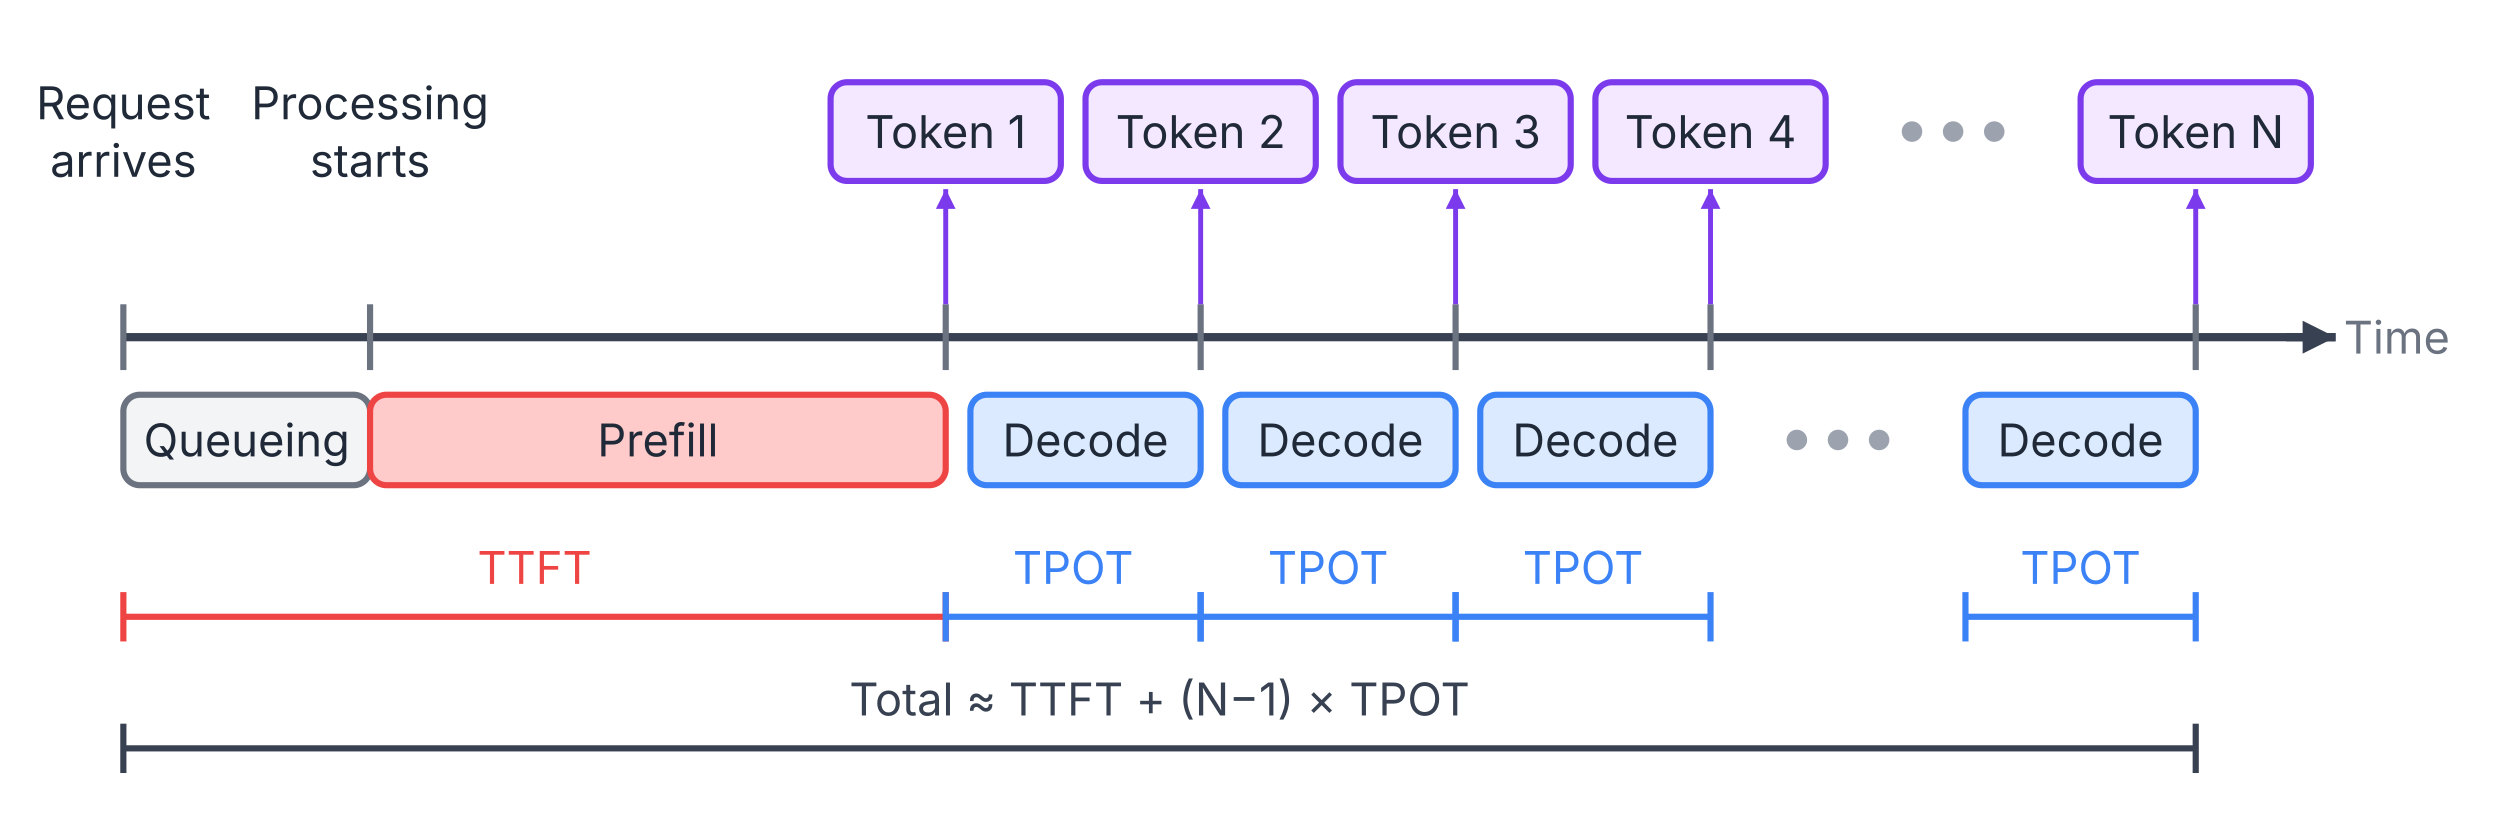
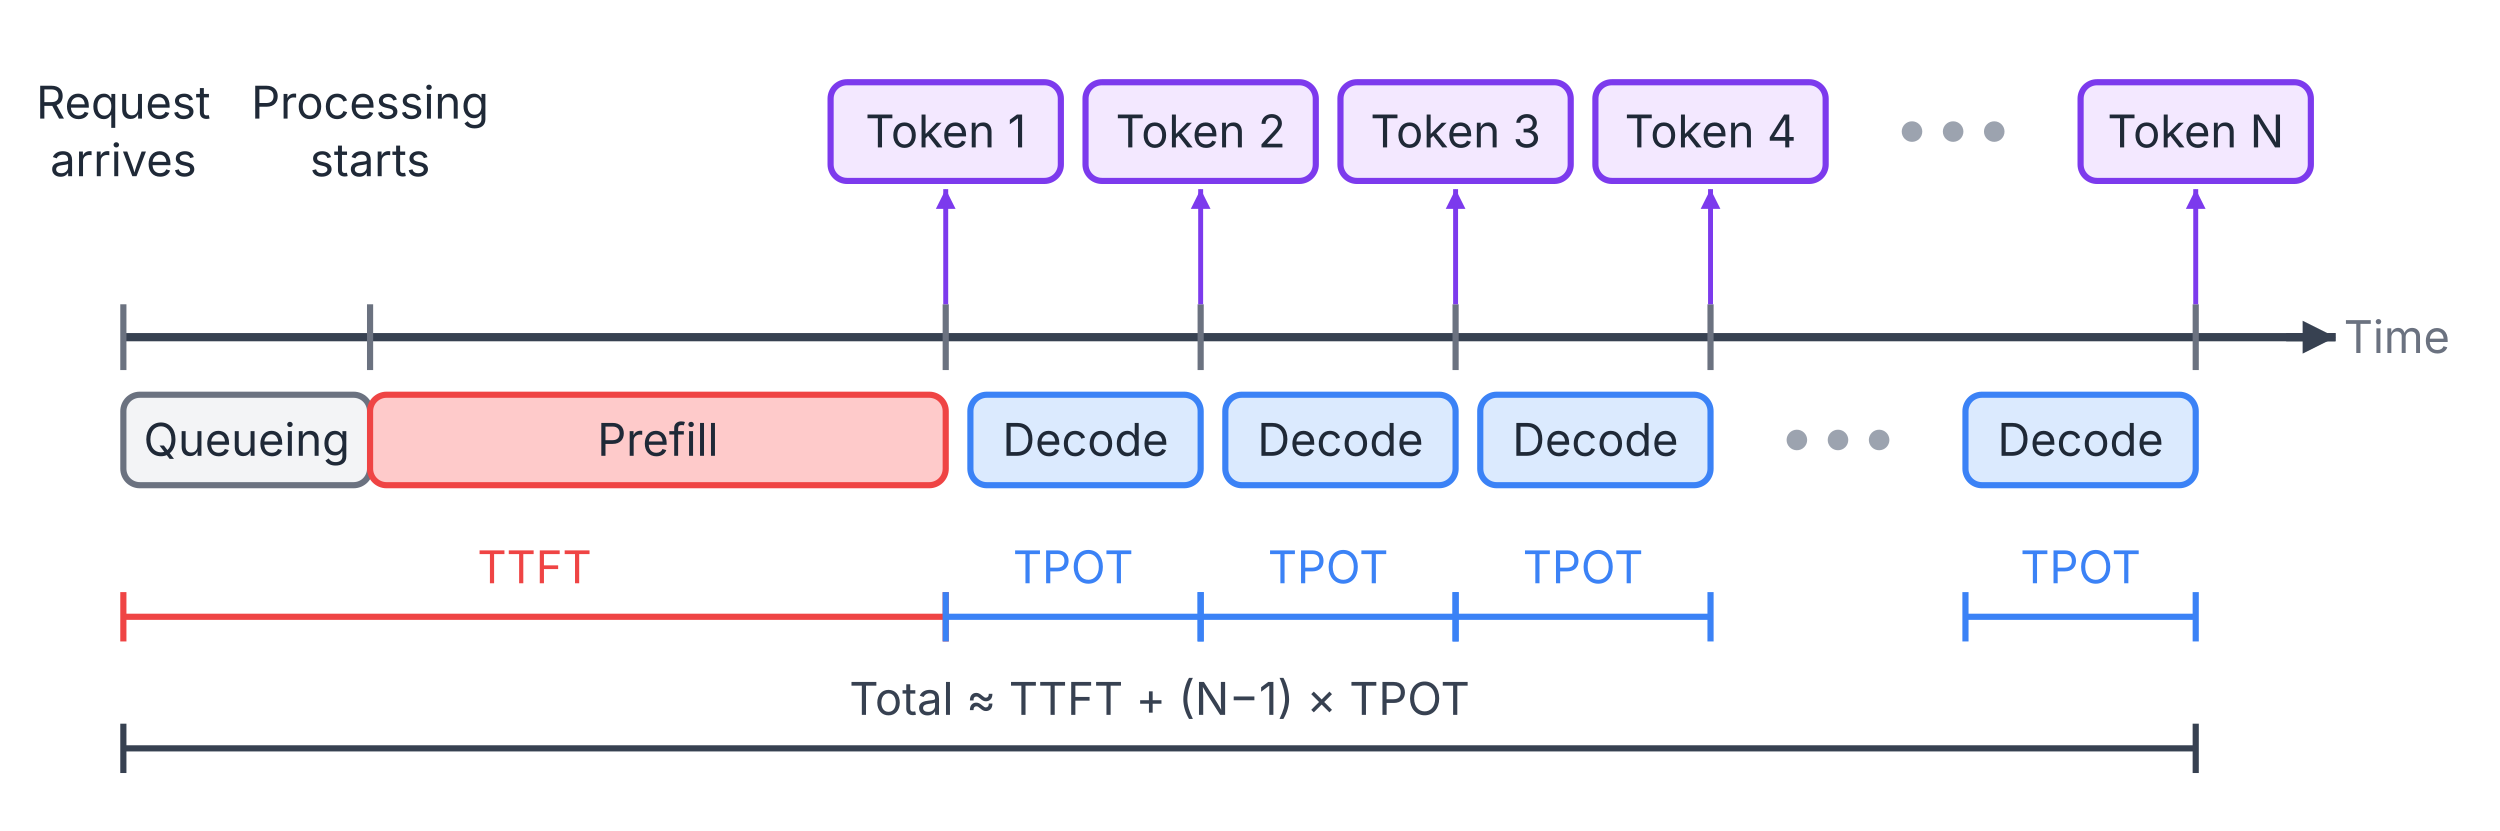
<svg xmlns="http://www.w3.org/2000/svg" baseProfile="full" height="202px" version="1.1" viewBox="0 0 608 202" width="608px">
  <defs>
    <marker id="arrowhead" markerHeight="4" markerWidth="4" orient="auto" refX="4" refY="2.0">
      <polygon fill="#374151" points="0,0 4,2.0 0,4" />
    </marker>
    <marker id="arrowhead_7C3AED" markerHeight="4" markerWidth="4" orient="auto" refX="4" refY="2.0">
      <polygon fill="#7C3AED" points="0,0 4,2.0 0,4" />
    </marker>
  </defs>
  <line stroke="#374151" stroke-width="2" x1="30" x2="568.0" y1="82" y2="82" />
  <line marker-end="url(#arrowhead)" stroke="#374151" stroke-width="2" x1="556.0" x2="568.0" y1="82" y2="82" />
-   <text dominant-baseline="central" fill="#6B7280" font-family="Inter, Segoe UI, Helvetica, Arial, sans-serif" font-size="11px" text-anchor="start" x="570.0" y="82">Time</text>
+   <text dy="0.35em" fill="#6B7280" font-family="Inter, Segoe UI, Helvetica, Arial, sans-serif" font-size="11px" text-anchor="start" x="570.0" y="82">Time</text>
  <line stroke="#6B7280" stroke-width="1.5" x1="30" x2="30" y1="74" y2="90" />
-   <text dominant-baseline="central" fill="#1F2937" font-family="Inter, Segoe UI, Helvetica, Arial, sans-serif" font-size="11px" text-anchor="middle" x="30" y="25.0">Request</text>
-   <text dominant-baseline="central" fill="#1F2937" font-family="Inter, Segoe UI, Helvetica, Arial, sans-serif" font-size="11px" text-anchor="middle" x="30" y="39.0">arrives</text>
+   <text dy="0.35em" fill="#1F2937" font-family="Inter, Segoe UI, Helvetica, Arial, sans-serif" font-size="11px" text-anchor="middle" x="30" y="25.0">Request</text>
+   <text dy="0.35em" fill="#1F2937" font-family="Inter, Segoe UI, Helvetica, Arial, sans-serif" font-size="11px" text-anchor="middle" x="30" y="39.0">arrives</text>
  <line stroke="#6B7280" stroke-width="1.5" x1="90" x2="90" y1="74" y2="90" />
-   <text dominant-baseline="central" fill="#1F2937" font-family="Inter, Segoe UI, Helvetica, Arial, sans-serif" font-size="11px" text-anchor="middle" x="90" y="25.0">Processing</text>
-   <text dominant-baseline="central" fill="#1F2937" font-family="Inter, Segoe UI, Helvetica, Arial, sans-serif" font-size="11px" text-anchor="middle" x="90" y="39.0">starts</text>
+   <text dy="0.35em" fill="#1F2937" font-family="Inter, Segoe UI, Helvetica, Arial, sans-serif" font-size="11px" text-anchor="middle" x="90" y="25.0">Processing</text>
+   <text dy="0.35em" fill="#1F2937" font-family="Inter, Segoe UI, Helvetica, Arial, sans-serif" font-size="11px" text-anchor="middle" x="90" y="39.0">starts</text>
  <rect fill="#F3F4F6" height="22" rx="4" ry="4" stroke="#6B7280" stroke-width="1.5" width="60" x="30" y="96" />
-   <text dominant-baseline="central" fill="#1F2937" font-family="Inter, Segoe UI, Helvetica, Arial, sans-serif" font-size="11px" text-anchor="middle" x="60.0" y="107.0">Queueing</text>
+   <text dy="0.35em" fill="#1F2937" font-family="Inter, Segoe UI, Helvetica, Arial, sans-serif" font-size="11px" text-anchor="middle" x="60.0" y="107.0">Queueing</text>
  <line stroke="#6B7280" stroke-width="1.5" x1="230" x2="230" y1="74" y2="90" />
  <rect fill="#FECACA" height="22" rx="4" ry="4" stroke="#EF4444" stroke-width="1.5" width="140" x="90" y="96" />
-   <text dominant-baseline="central" fill="#1F2937" font-family="Inter, Segoe UI, Helvetica, Arial, sans-serif" font-size="11px" text-anchor="middle" x="160.0" y="107.0">Prefill</text>
+   <text dy="0.35em" fill="#1F2937" font-family="Inter, Segoe UI, Helvetica, Arial, sans-serif" font-size="11px" text-anchor="middle" x="160.0" y="107.0">Prefill</text>
  <rect fill="#F3E8FF" height="24" rx="4" ry="4" stroke="#7C3AED" stroke-width="1.5" width="56" x="202.0" y="20" />
-   <text dominant-baseline="central" fill="#1F2937" font-family="Inter, Segoe UI, Helvetica, Arial, sans-serif" font-size="11px" text-anchor="middle" x="230.0" y="32.0">Token 1</text>
+   <text dy="0.35em" fill="#1F2937" font-family="Inter, Segoe UI, Helvetica, Arial, sans-serif" font-size="11px" text-anchor="middle" x="230.0" y="32.0">Token 1</text>
  <line marker-end="url(#arrowhead_7C3AED)" stroke="#7C3AED" stroke-width="1.2" x1="230" x2="230" y1="74" y2="46" />
  <line stroke="#6B7280" stroke-width="1.5" x1="292" x2="292" y1="74" y2="90" />
  <rect fill="#F3E8FF" height="24" rx="4" ry="4" stroke="#7C3AED" stroke-width="1.5" width="56" x="264.0" y="20" />
-   <text dominant-baseline="central" fill="#1F2937" font-family="Inter, Segoe UI, Helvetica, Arial, sans-serif" font-size="11px" text-anchor="middle" x="292.0" y="32.0">Token 2</text>
+   <text dy="0.35em" fill="#1F2937" font-family="Inter, Segoe UI, Helvetica, Arial, sans-serif" font-size="11px" text-anchor="middle" x="292.0" y="32.0">Token 2</text>
  <line marker-end="url(#arrowhead_7C3AED)" stroke="#7C3AED" stroke-width="1.2" x1="292" x2="292" y1="74" y2="46" />
  <rect fill="#DBEAFE" height="22" rx="4" ry="4" stroke="#3B82F6" stroke-width="1.5" width="56" x="236" y="96" />
-   <text dominant-baseline="central" fill="#1F2937" font-family="Inter, Segoe UI, Helvetica, Arial, sans-serif" font-size="11px" text-anchor="middle" x="264.0" y="107.0">Decode</text>
+   <text dy="0.35em" fill="#1F2937" font-family="Inter, Segoe UI, Helvetica, Arial, sans-serif" font-size="11px" text-anchor="middle" x="264.0" y="107.0">Decode</text>
  <line stroke="#6B7280" stroke-width="1.5" x1="354" x2="354" y1="74" y2="90" />
  <rect fill="#F3E8FF" height="24" rx="4" ry="4" stroke="#7C3AED" stroke-width="1.5" width="56" x="326.0" y="20" />
-   <text dominant-baseline="central" fill="#1F2937" font-family="Inter, Segoe UI, Helvetica, Arial, sans-serif" font-size="11px" text-anchor="middle" x="354.0" y="32.0">Token 3</text>
+   <text dy="0.35em" fill="#1F2937" font-family="Inter, Segoe UI, Helvetica, Arial, sans-serif" font-size="11px" text-anchor="middle" x="354.0" y="32.0">Token 3</text>
  <line marker-end="url(#arrowhead_7C3AED)" stroke="#7C3AED" stroke-width="1.2" x1="354" x2="354" y1="74" y2="46" />
  <rect fill="#DBEAFE" height="22" rx="4" ry="4" stroke="#3B82F6" stroke-width="1.5" width="56" x="298" y="96" />
-   <text dominant-baseline="central" fill="#1F2937" font-family="Inter, Segoe UI, Helvetica, Arial, sans-serif" font-size="11px" text-anchor="middle" x="326.0" y="107.0">Decode</text>
+   <text dy="0.35em" fill="#1F2937" font-family="Inter, Segoe UI, Helvetica, Arial, sans-serif" font-size="11px" text-anchor="middle" x="326.0" y="107.0">Decode</text>
  <line stroke="#6B7280" stroke-width="1.5" x1="416" x2="416" y1="74" y2="90" />
  <rect fill="#F3E8FF" height="24" rx="4" ry="4" stroke="#7C3AED" stroke-width="1.5" width="56" x="388.0" y="20" />
-   <text dominant-baseline="central" fill="#1F2937" font-family="Inter, Segoe UI, Helvetica, Arial, sans-serif" font-size="11px" text-anchor="middle" x="416.0" y="32.0">Token 4</text>
+   <text dy="0.35em" fill="#1F2937" font-family="Inter, Segoe UI, Helvetica, Arial, sans-serif" font-size="11px" text-anchor="middle" x="416.0" y="32.0">Token 4</text>
  <line marker-end="url(#arrowhead_7C3AED)" stroke="#7C3AED" stroke-width="1.2" x1="416" x2="416" y1="74" y2="46" />
  <rect fill="#DBEAFE" height="22" rx="4" ry="4" stroke="#3B82F6" stroke-width="1.5" width="56" x="360" y="96" />
-   <text dominant-baseline="central" fill="#1F2937" font-family="Inter, Segoe UI, Helvetica, Arial, sans-serif" font-size="11px" text-anchor="middle" x="388.0" y="107.0">Decode</text>
+   <text dy="0.35em" fill="#1F2937" font-family="Inter, Segoe UI, Helvetica, Arial, sans-serif" font-size="11px" text-anchor="middle" x="388.0" y="107.0">Decode</text>
  <line stroke="#6B7280" stroke-width="1.5" x1="534" x2="534" y1="74" y2="90" />
  <rect fill="#F3E8FF" height="24" rx="4" ry="4" stroke="#7C3AED" stroke-width="1.5" width="56" x="506.0" y="20" />
-   <text dominant-baseline="central" fill="#1F2937" font-family="Inter, Segoe UI, Helvetica, Arial, sans-serif" font-size="11px" text-anchor="middle" x="534.0" y="32.0">Token N</text>
+   <text dy="0.35em" fill="#1F2937" font-family="Inter, Segoe UI, Helvetica, Arial, sans-serif" font-size="11px" text-anchor="middle" x="534.0" y="32.0">Token N</text>
  <line marker-end="url(#arrowhead_7C3AED)" stroke="#7C3AED" stroke-width="1.2" x1="534" x2="534" y1="74" y2="46" />
  <rect fill="#DBEAFE" height="22" rx="4" ry="4" stroke="#3B82F6" stroke-width="1.5" width="56" x="478" y="96" />
-   <text dominant-baseline="central" fill="#1F2937" font-family="Inter, Segoe UI, Helvetica, Arial, sans-serif" font-size="11px" text-anchor="middle" x="506.0" y="107.0">Decode</text>
+   <text dy="0.35em" fill="#1F2937" font-family="Inter, Segoe UI, Helvetica, Arial, sans-serif" font-size="11px" text-anchor="middle" x="506.0" y="107.0">Decode</text>
  <circle cx="465.0" cy="32.0" fill="#9CA3AF" r="2.5" />
  <circle cx="437.0" cy="107.0" fill="#9CA3AF" r="2.5" />
  <circle cx="475.0" cy="32.0" fill="#9CA3AF" r="2.5" />
  <circle cx="447.0" cy="107.0" fill="#9CA3AF" r="2.5" />
  <circle cx="485.0" cy="32.0" fill="#9CA3AF" r="2.5" />
  <circle cx="457.0" cy="107.0" fill="#9CA3AF" r="2.5" />
  <line stroke="#EF4444" stroke-width="1.5" x1="30" x2="230" y1="150" y2="150" />
  <line stroke="#EF4444" stroke-width="1.5" x1="30" x2="30" y1="144" y2="156" />
  <line stroke="#EF4444" stroke-width="1.5" x1="230" x2="230" y1="144" y2="156" />
-   <text dominant-baseline="central" fill="#EF4444" font-family="Inter, Segoe UI, Helvetica, Arial, sans-serif" font-size="11px" text-anchor="middle" x="130.0" y="138">TTFT</text>
+   <text dy="0.35em" fill="#EF4444" font-family="Inter, Segoe UI, Helvetica, Arial, sans-serif" font-size="11px" text-anchor="middle" x="130.0" y="138">TTFT</text>
  <line stroke="#3B82F6" stroke-width="1.5" x1="230" x2="292" y1="150" y2="150" />
  <line stroke="#3B82F6" stroke-width="1.5" x1="230" x2="230" y1="144" y2="156" />
  <line stroke="#3B82F6" stroke-width="1.5" x1="292" x2="292" y1="144" y2="156" />
-   <text dominant-baseline="central" fill="#3B82F6" font-family="Inter, Segoe UI, Helvetica, Arial, sans-serif" font-size="11px" text-anchor="middle" x="261.0" y="138">TPOT</text>
+   <text dy="0.35em" fill="#3B82F6" font-family="Inter, Segoe UI, Helvetica, Arial, sans-serif" font-size="11px" text-anchor="middle" x="261.0" y="138">TPOT</text>
  <line stroke="#3B82F6" stroke-width="1.5" x1="292" x2="354" y1="150" y2="150" />
  <line stroke="#3B82F6" stroke-width="1.5" x1="292" x2="292" y1="144" y2="156" />
  <line stroke="#3B82F6" stroke-width="1.5" x1="354" x2="354" y1="144" y2="156" />
-   <text dominant-baseline="central" fill="#3B82F6" font-family="Inter, Segoe UI, Helvetica, Arial, sans-serif" font-size="11px" text-anchor="middle" x="323.0" y="138">TPOT</text>
+   <text dy="0.35em" fill="#3B82F6" font-family="Inter, Segoe UI, Helvetica, Arial, sans-serif" font-size="11px" text-anchor="middle" x="323.0" y="138">TPOT</text>
  <line stroke="#3B82F6" stroke-width="1.5" x1="354" x2="416" y1="150" y2="150" />
  <line stroke="#3B82F6" stroke-width="1.5" x1="354" x2="354" y1="144" y2="156" />
  <line stroke="#3B82F6" stroke-width="1.5" x1="416" x2="416" y1="144" y2="156" />
-   <text dominant-baseline="central" fill="#3B82F6" font-family="Inter, Segoe UI, Helvetica, Arial, sans-serif" font-size="11px" text-anchor="middle" x="385.0" y="138">TPOT</text>
+   <text dy="0.35em" fill="#3B82F6" font-family="Inter, Segoe UI, Helvetica, Arial, sans-serif" font-size="11px" text-anchor="middle" x="385.0" y="138">TPOT</text>
  <line stroke="#3B82F6" stroke-width="1.5" x1="478" x2="534" y1="150" y2="150" />
  <line stroke="#3B82F6" stroke-width="1.5" x1="478" x2="478" y1="144" y2="156" />
  <line stroke="#3B82F6" stroke-width="1.5" x1="534" x2="534" y1="144" y2="156" />
-   <text dominant-baseline="central" fill="#3B82F6" font-family="Inter, Segoe UI, Helvetica, Arial, sans-serif" font-size="11px" text-anchor="middle" x="506.0" y="138">TPOT</text>
+   <text dy="0.35em" fill="#3B82F6" font-family="Inter, Segoe UI, Helvetica, Arial, sans-serif" font-size="11px" text-anchor="middle" x="506.0" y="138">TPOT</text>
  <line stroke="#374151" stroke-width="1.5" x1="30" x2="534" y1="182" y2="182" />
  <line stroke="#374151" stroke-width="1.5" x1="30" x2="30" y1="176" y2="188" />
  <line stroke="#374151" stroke-width="1.5" x1="534" x2="534" y1="176" y2="188" />
-   <text dominant-baseline="central" fill="#374151" font-family="Inter, Segoe UI, Helvetica, Arial, sans-serif" font-size="11px" text-anchor="middle" x="282.0" y="170">Total ≈ TTFT + (N−1) × TPOT</text>
+   <text dy="0.35em" fill="#374151" font-family="Inter, Segoe UI, Helvetica, Arial, sans-serif" font-size="11px" text-anchor="middle" x="282.0" y="170">Total ≈ TTFT + (N−1) × TPOT</text>
</svg>
